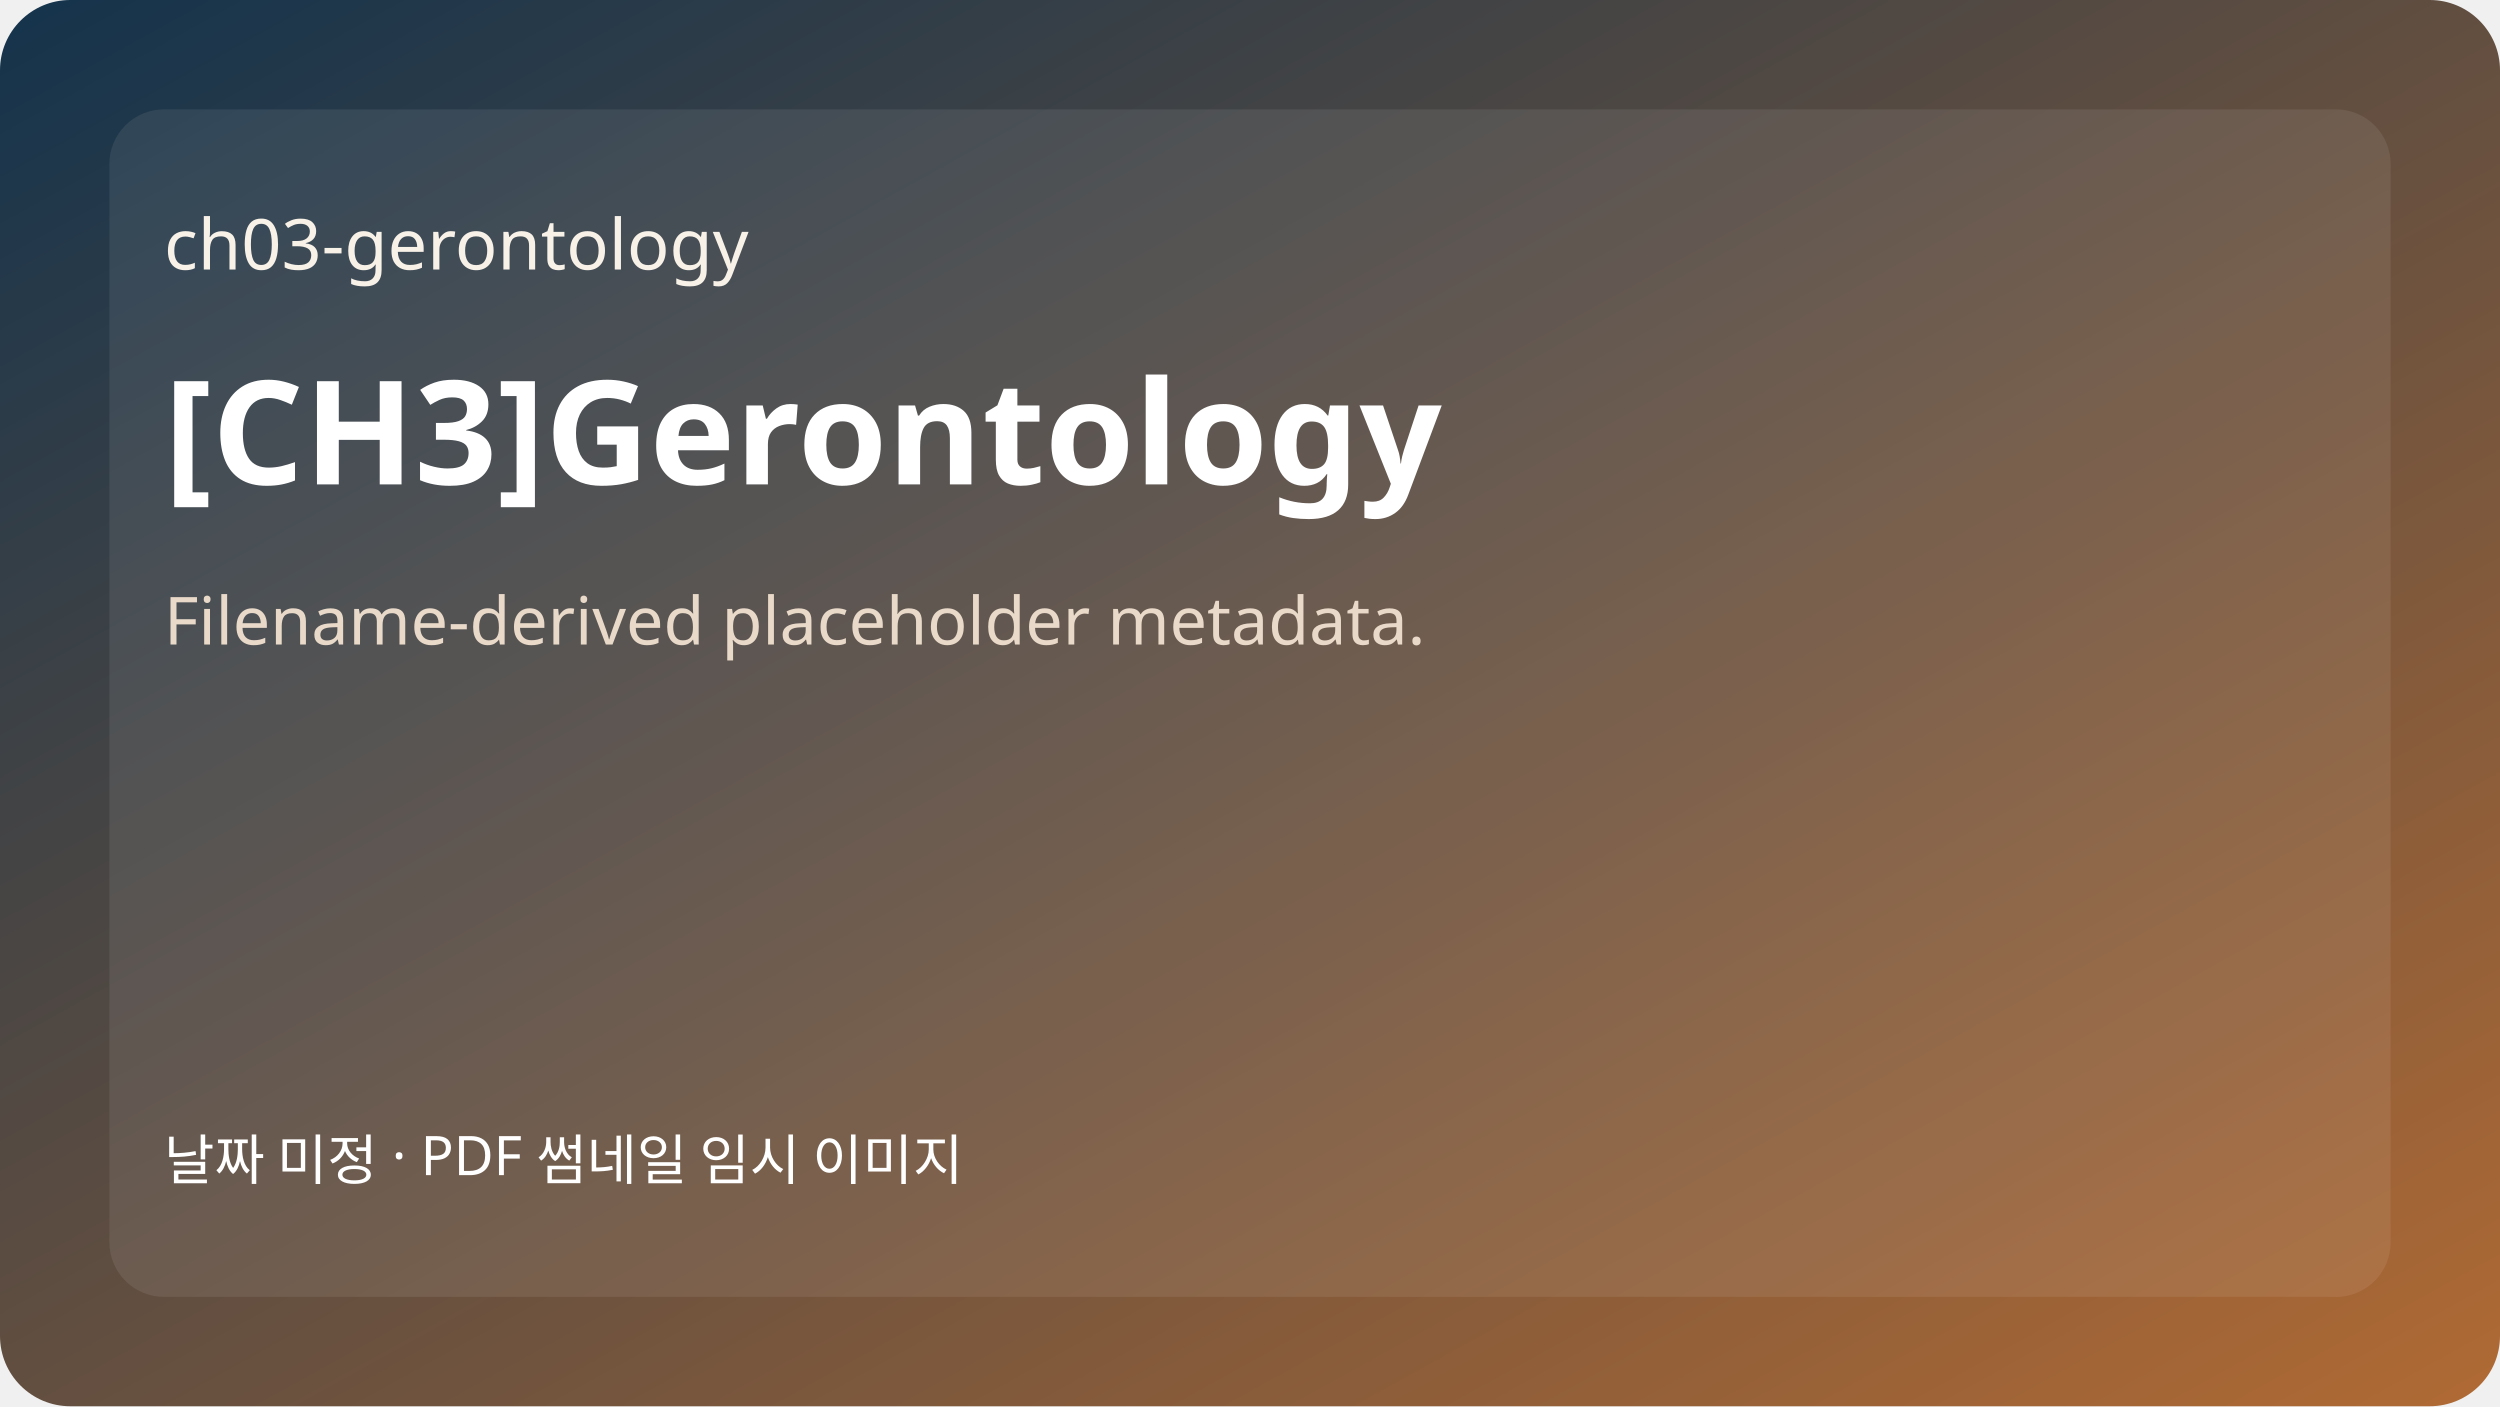
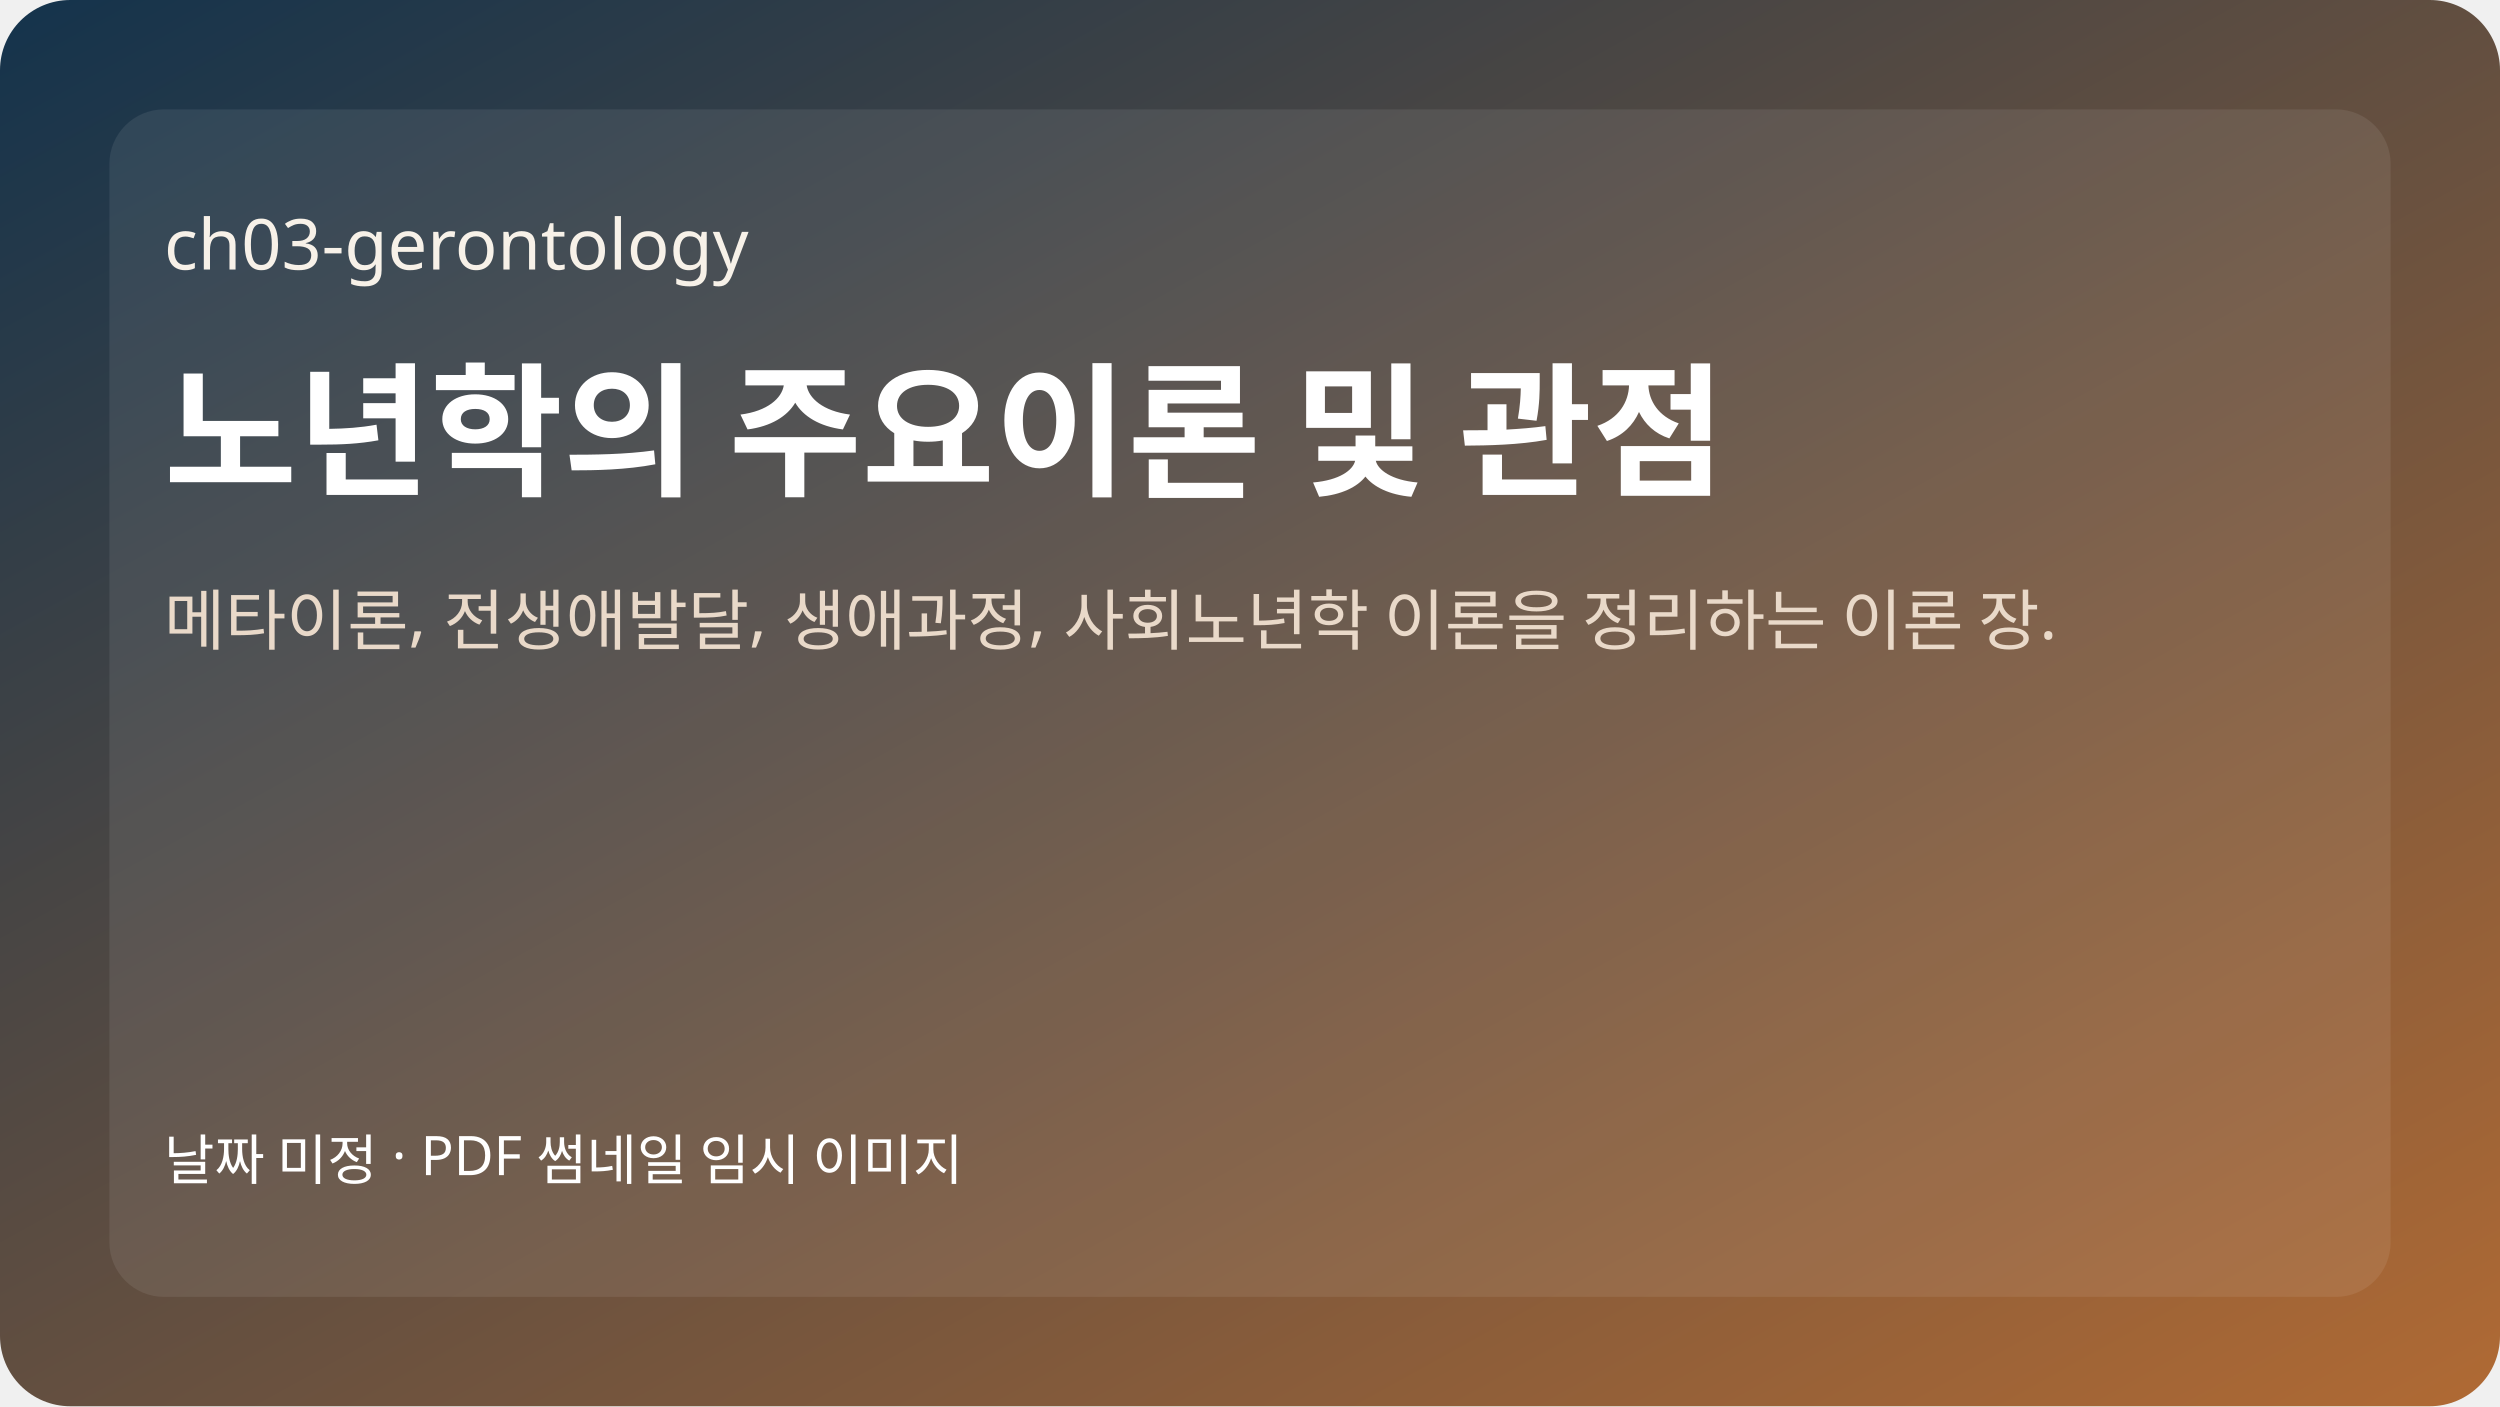
<svg xmlns="http://www.w3.org/2000/svg" width="1280" height="720" viewBox="0 0 1280 720">
  <defs>
    <linearGradient id="bg" x1="0" y1="0" x2="1" y2="1">
      <stop offset="0%" stop-color="#14334c" />
      <stop offset="100%" stop-color="#b06a34" />
    </linearGradient>
  </defs>
  <rect width="1280" height="720" fill="url(#bg)" rx="36" />
  <rect x="56" y="56" width="1168" height="608" fill="rgba(255,255,255,0.08)" rx="28" />
  <text x="84" y="138" fill="#f7f1e8" font-size="36" font-family="'Segoe UI', 'Noto Sans KR', sans-serif">ch03-gerontology</text>
-   <text x="84" y="248" fill="#ffffff" font-size="74" font-weight="700" font-family="'Segoe UI', 'Noto Sans KR', sans-serif">[CH3]Gerontology</text>
-   <text x="84" y="330" fill="#e9d9c9" font-size="34" font-family="'Segoe UI', 'Noto Sans KR', sans-serif">Filename-derived placeholder metadata.</text>
+   <text x="84" y="248" fill="#ffffff" font-size="74" font-weight="700" font-family="'Segoe UI', 'Noto Sans KR', sans-serif">노년학의 주요이론 및 관점</text>
+   <text x="84" y="330" fill="#e9d9c9" font-size="34" font-family="'Segoe UI', 'Noto Sans KR', sans-serif">메타이론, 전생애발달, 생애과정, 사회노년학 이론을 정리하는 이론 장.</text>
  <text x="84" y="604" fill="#ffffff" font-size="28" font-family="'Segoe UI', 'Noto Sans KR', sans-serif">날짜 미정 · PDF 썸네일 임시 이미지</text>
</svg>
